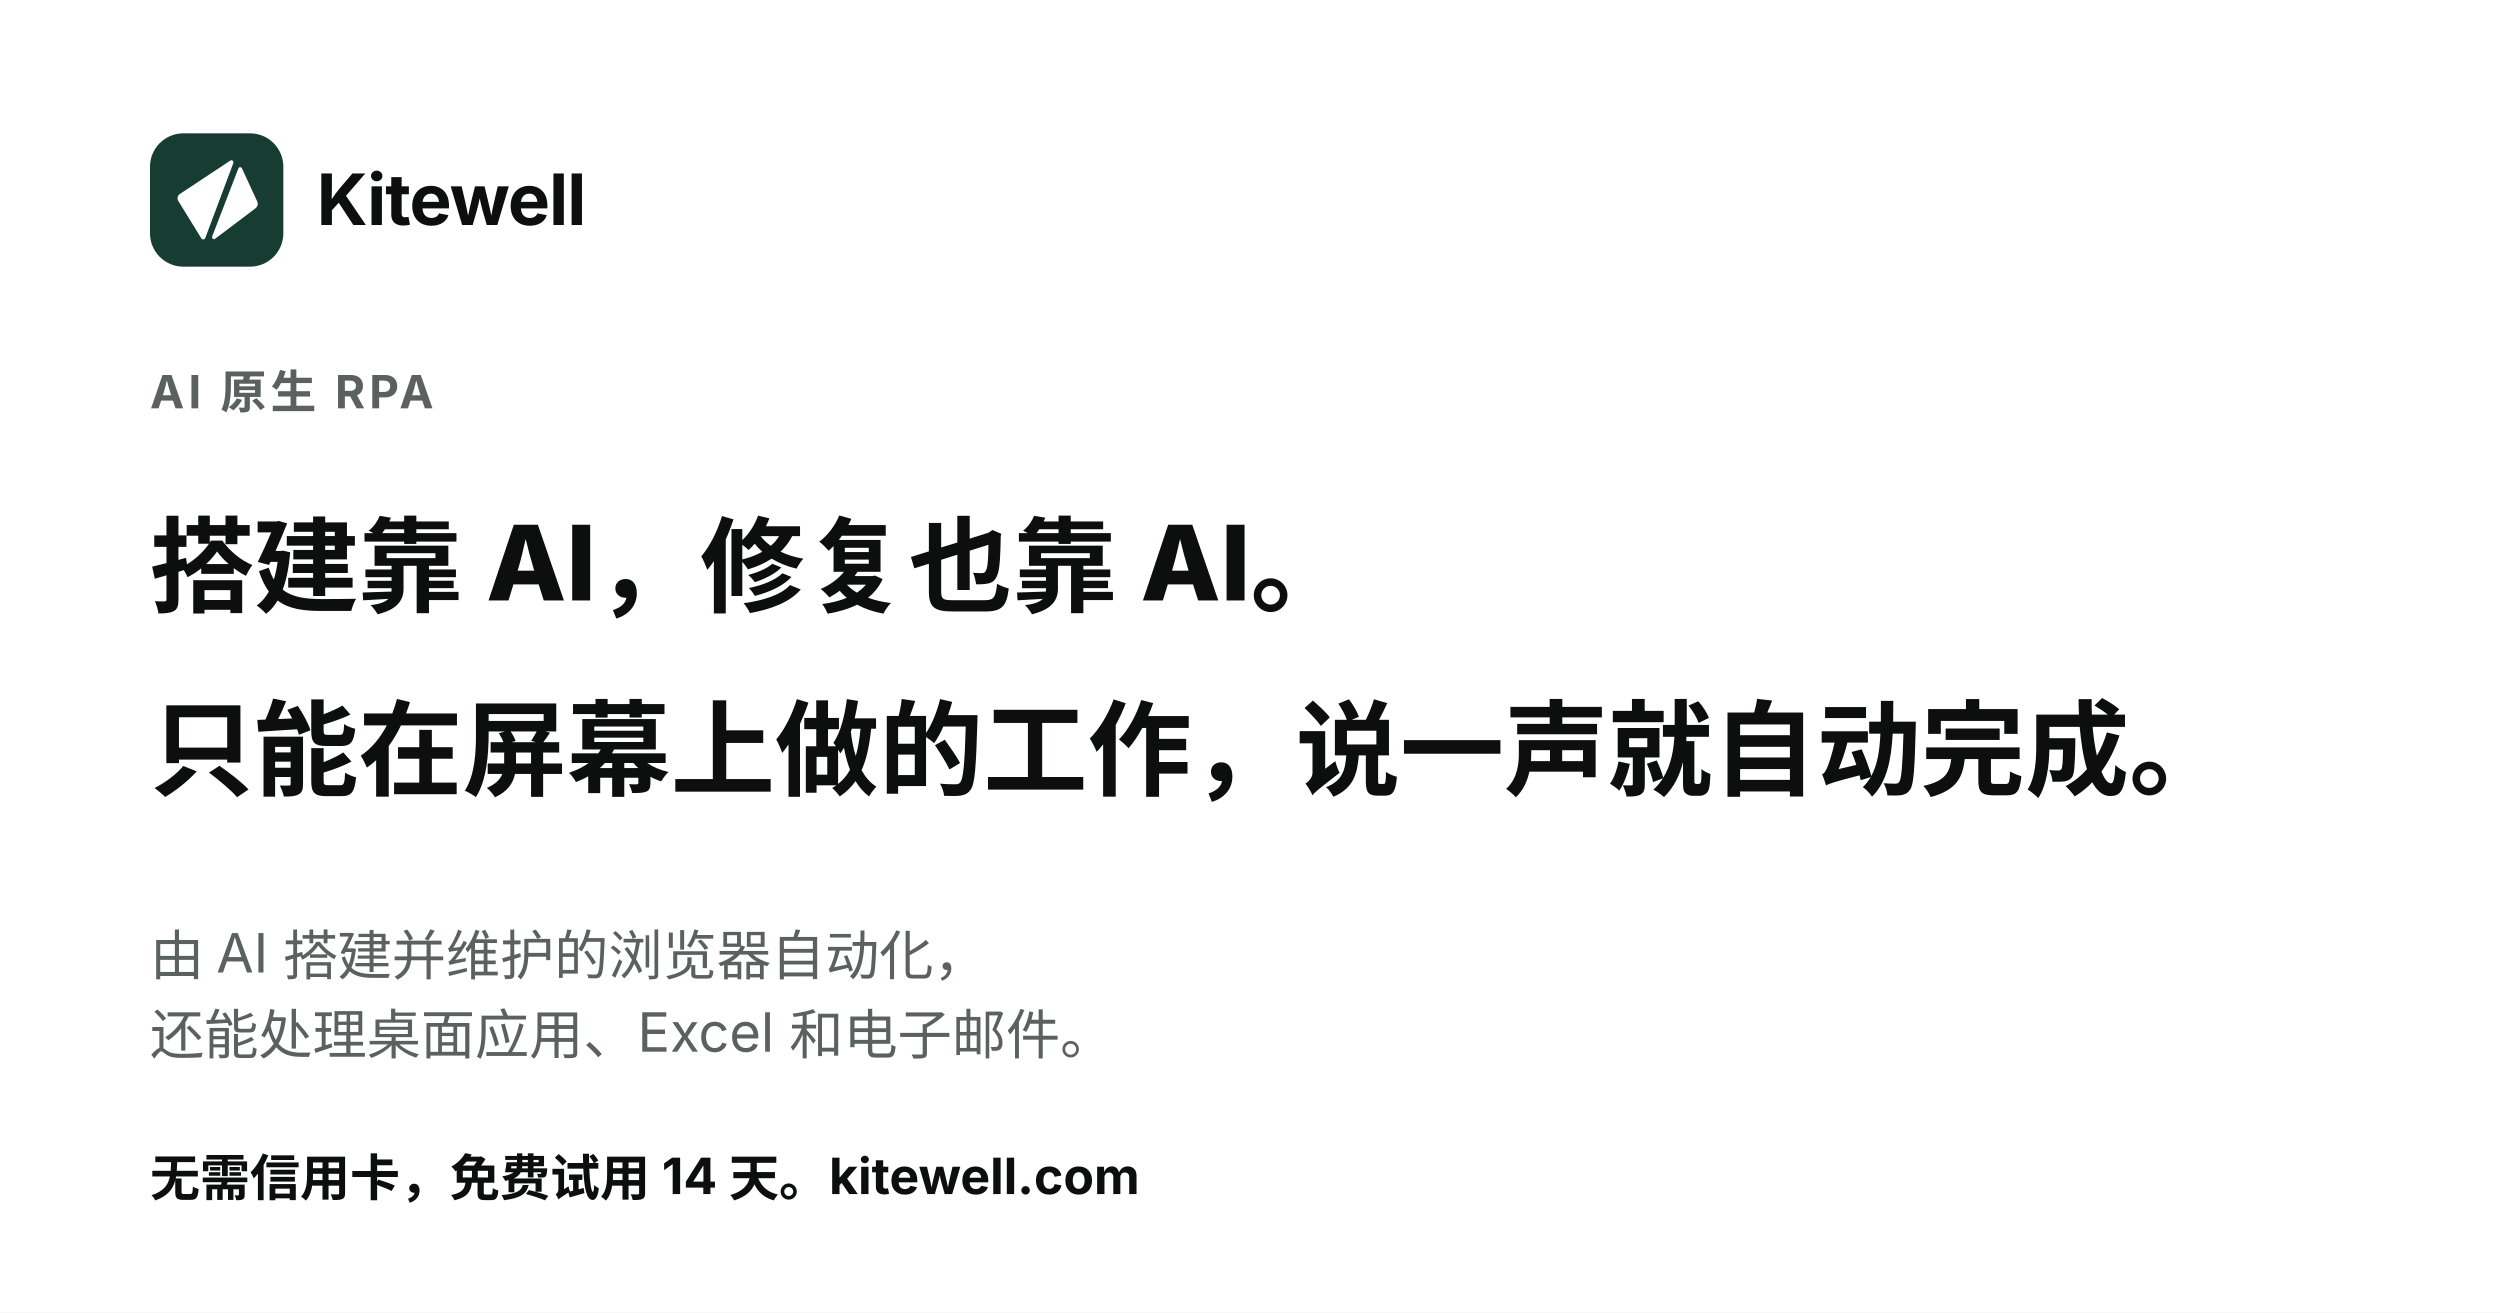
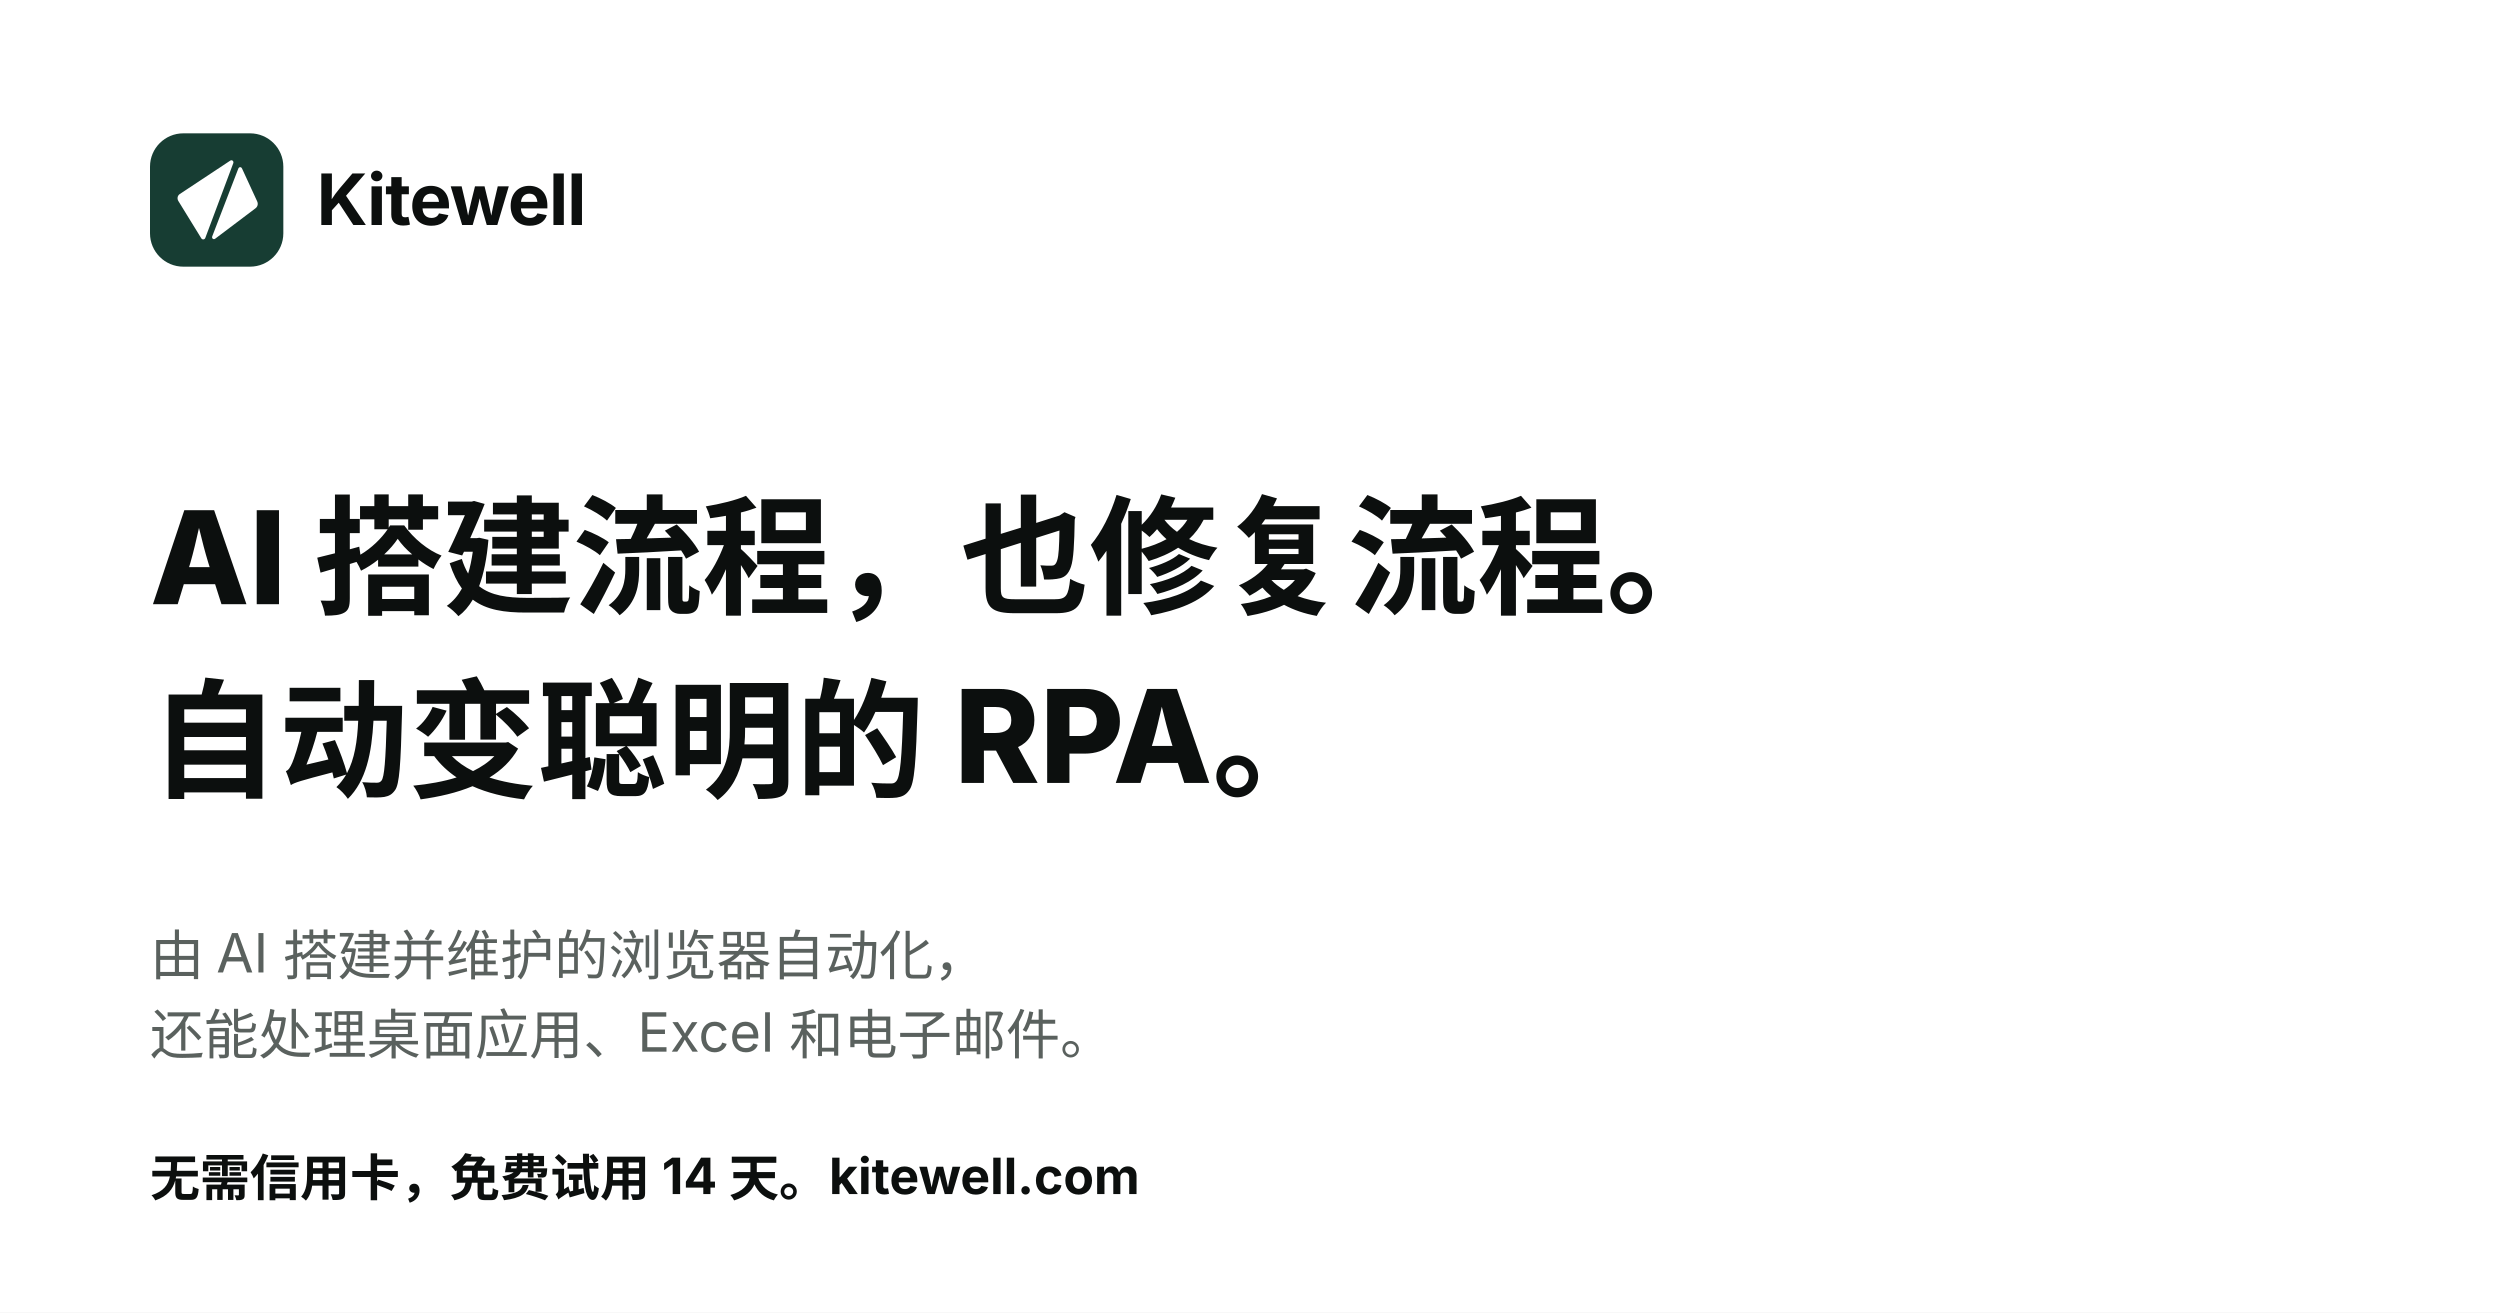
<svg xmlns="http://www.w3.org/2000/svg" width="1200" height="630" viewBox="0 0 1200 630">
  <rect width="1200" height="630" fill="#ffffff" />
  <svg x="72" y="64" width="64" height="64" viewBox="0 0 64 64">
    <rect width="64" height="64" rx="16" fill="#173d33" />
    <g transform="translate(10 10) scale(.6875)" fill="#ffffff">
      <path d="M41.5 4.5C42.7 3.7 44.1 4.9 43.6 6.3L24.1 58.4C23.7 59.7 22 59.9 21.3 58.8L5.3 32.8C4.2 31.1 4.6 28.9 6.3 27.8Z" />
      <path d="M47.1 10.1C47.6 8.8 49.1 8.7 49.7 10L60.3 33C61.1 34.7 60.6 36.7 59.1 37.8L31 59C29.8 59.9 28.4 58.8 28.9 57.4Z" />
    </g>
  </svg>
  <text x="152" y="108" fill="#0c0f0e" font-family="-apple-system, BlinkMacSystemFont, &quot;PingFang SC&quot;, &quot;Hiragino Sans GB&quot;, &quot;Microsoft YaHei&quot;, sans-serif" font-size="34" font-weight="700" letter-spacing="-0.5">Kitewell</text>
-   <text x="72" y="196" fill="#5a615e" font-family="-apple-system, BlinkMacSystemFont, &quot;PingFang SC&quot;, &quot;Hiragino Sans GB&quot;, &quot;Microsoft YaHei&quot;, sans-serif" font-size="22" font-weight="650" letter-spacing="2">AI 原生 RPA</text>
-   <text x="72" y="290" fill="#0c0f0e" font-family="-apple-system, BlinkMacSystemFont, &quot;PingFang SC&quot;, &quot;Hiragino Sans GB&quot;, &quot;Microsoft YaHei&quot;, sans-serif" font-size="50" font-weight="800">搭建靠 AI，修复也靠 AI。</text>
-   <text x="72" y="378" fill="#0c0f0e" font-family="-apple-system, BlinkMacSystemFont, &quot;PingFang SC&quot;, &quot;Hiragino Sans GB&quot;, &quot;Microsoft YaHei&quot;, sans-serif" font-size="50" font-weight="800">只能在屏幕上做的工作，说一声就自动完成。</text>
+   <text x="72" y="290" fill="#0c0f0e" font-family="-apple-system, BlinkMacSystemFont, &quot;PingFang SC&quot;, &quot;Hiragino Sans GB&quot;, &quot;Microsoft YaHei&quot;, sans-serif" font-size="62" font-weight="800">AI 搭建流程，也修复流程。</text>
+   <text x="72" y="378" fill="#0c0f0e" font-family="-apple-system, BlinkMacSystemFont, &quot;PingFang SC&quot;, &quot;Hiragino Sans GB&quot;, &quot;Microsoft YaHei&quot;, sans-serif" font-size="62" font-weight="800">自动变聪明的 RPA。</text>
  <text x="72" y="468" fill="#5a615e" font-family="-apple-system, BlinkMacSystemFont, &quot;PingFang SC&quot;, &quot;Hiragino Sans GB&quot;, &quot;Microsoft YaHei&quot;, sans-serif" font-size="26">由 AI 搭建并维护的浏览器自动化，</text>
  <text x="72" y="506" fill="#5a615e" font-family="-apple-system, BlinkMacSystemFont, &quot;PingFang SC&quot;, &quot;Hiragino Sans GB&quot;, &quot;Microsoft YaHei&quot;, sans-serif" font-size="26">还能处理桌面应用、Excel 和电子邮件。</text>
  <text x="72" y="574" fill="#0c0f0e" font-family="-apple-system, BlinkMacSystemFont, &quot;PingFang SC&quot;, &quot;Hiragino Sans GB&quot;, &quot;Microsoft YaHei&quot;, sans-serif" font-size="24" font-weight="650">无需信用卡，免费试用 14 天。kitewell.com</text>
</svg>
